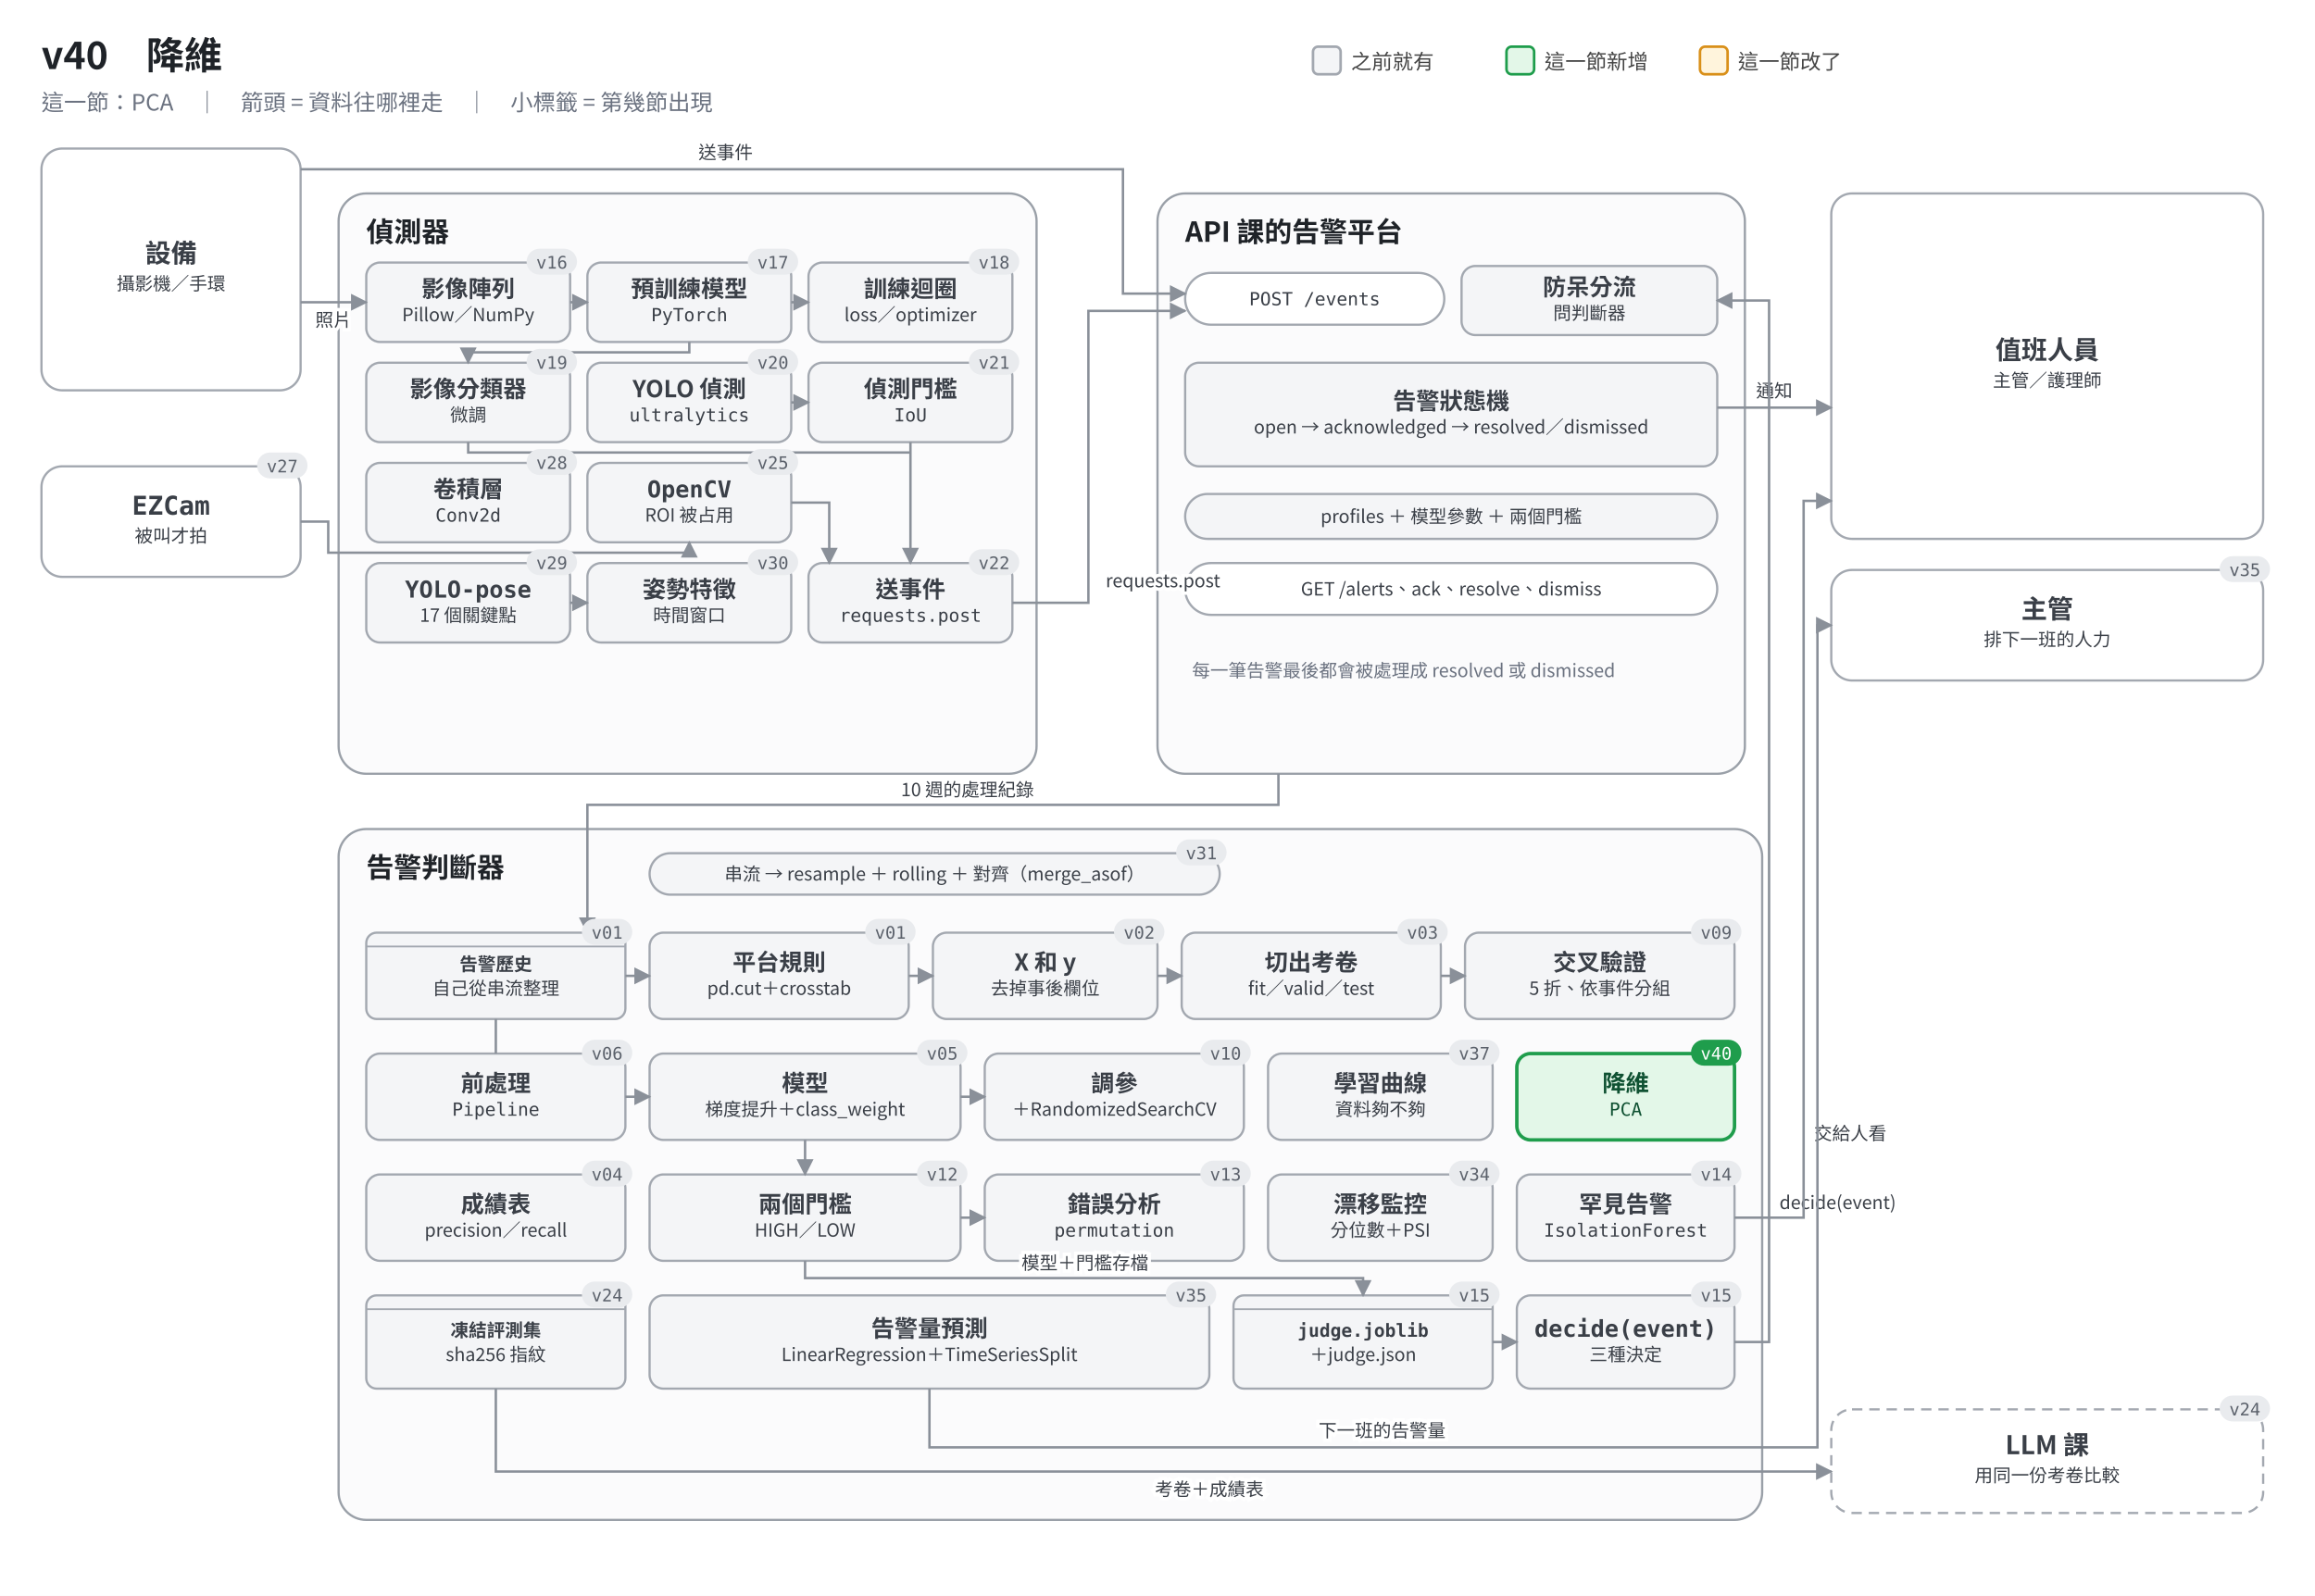
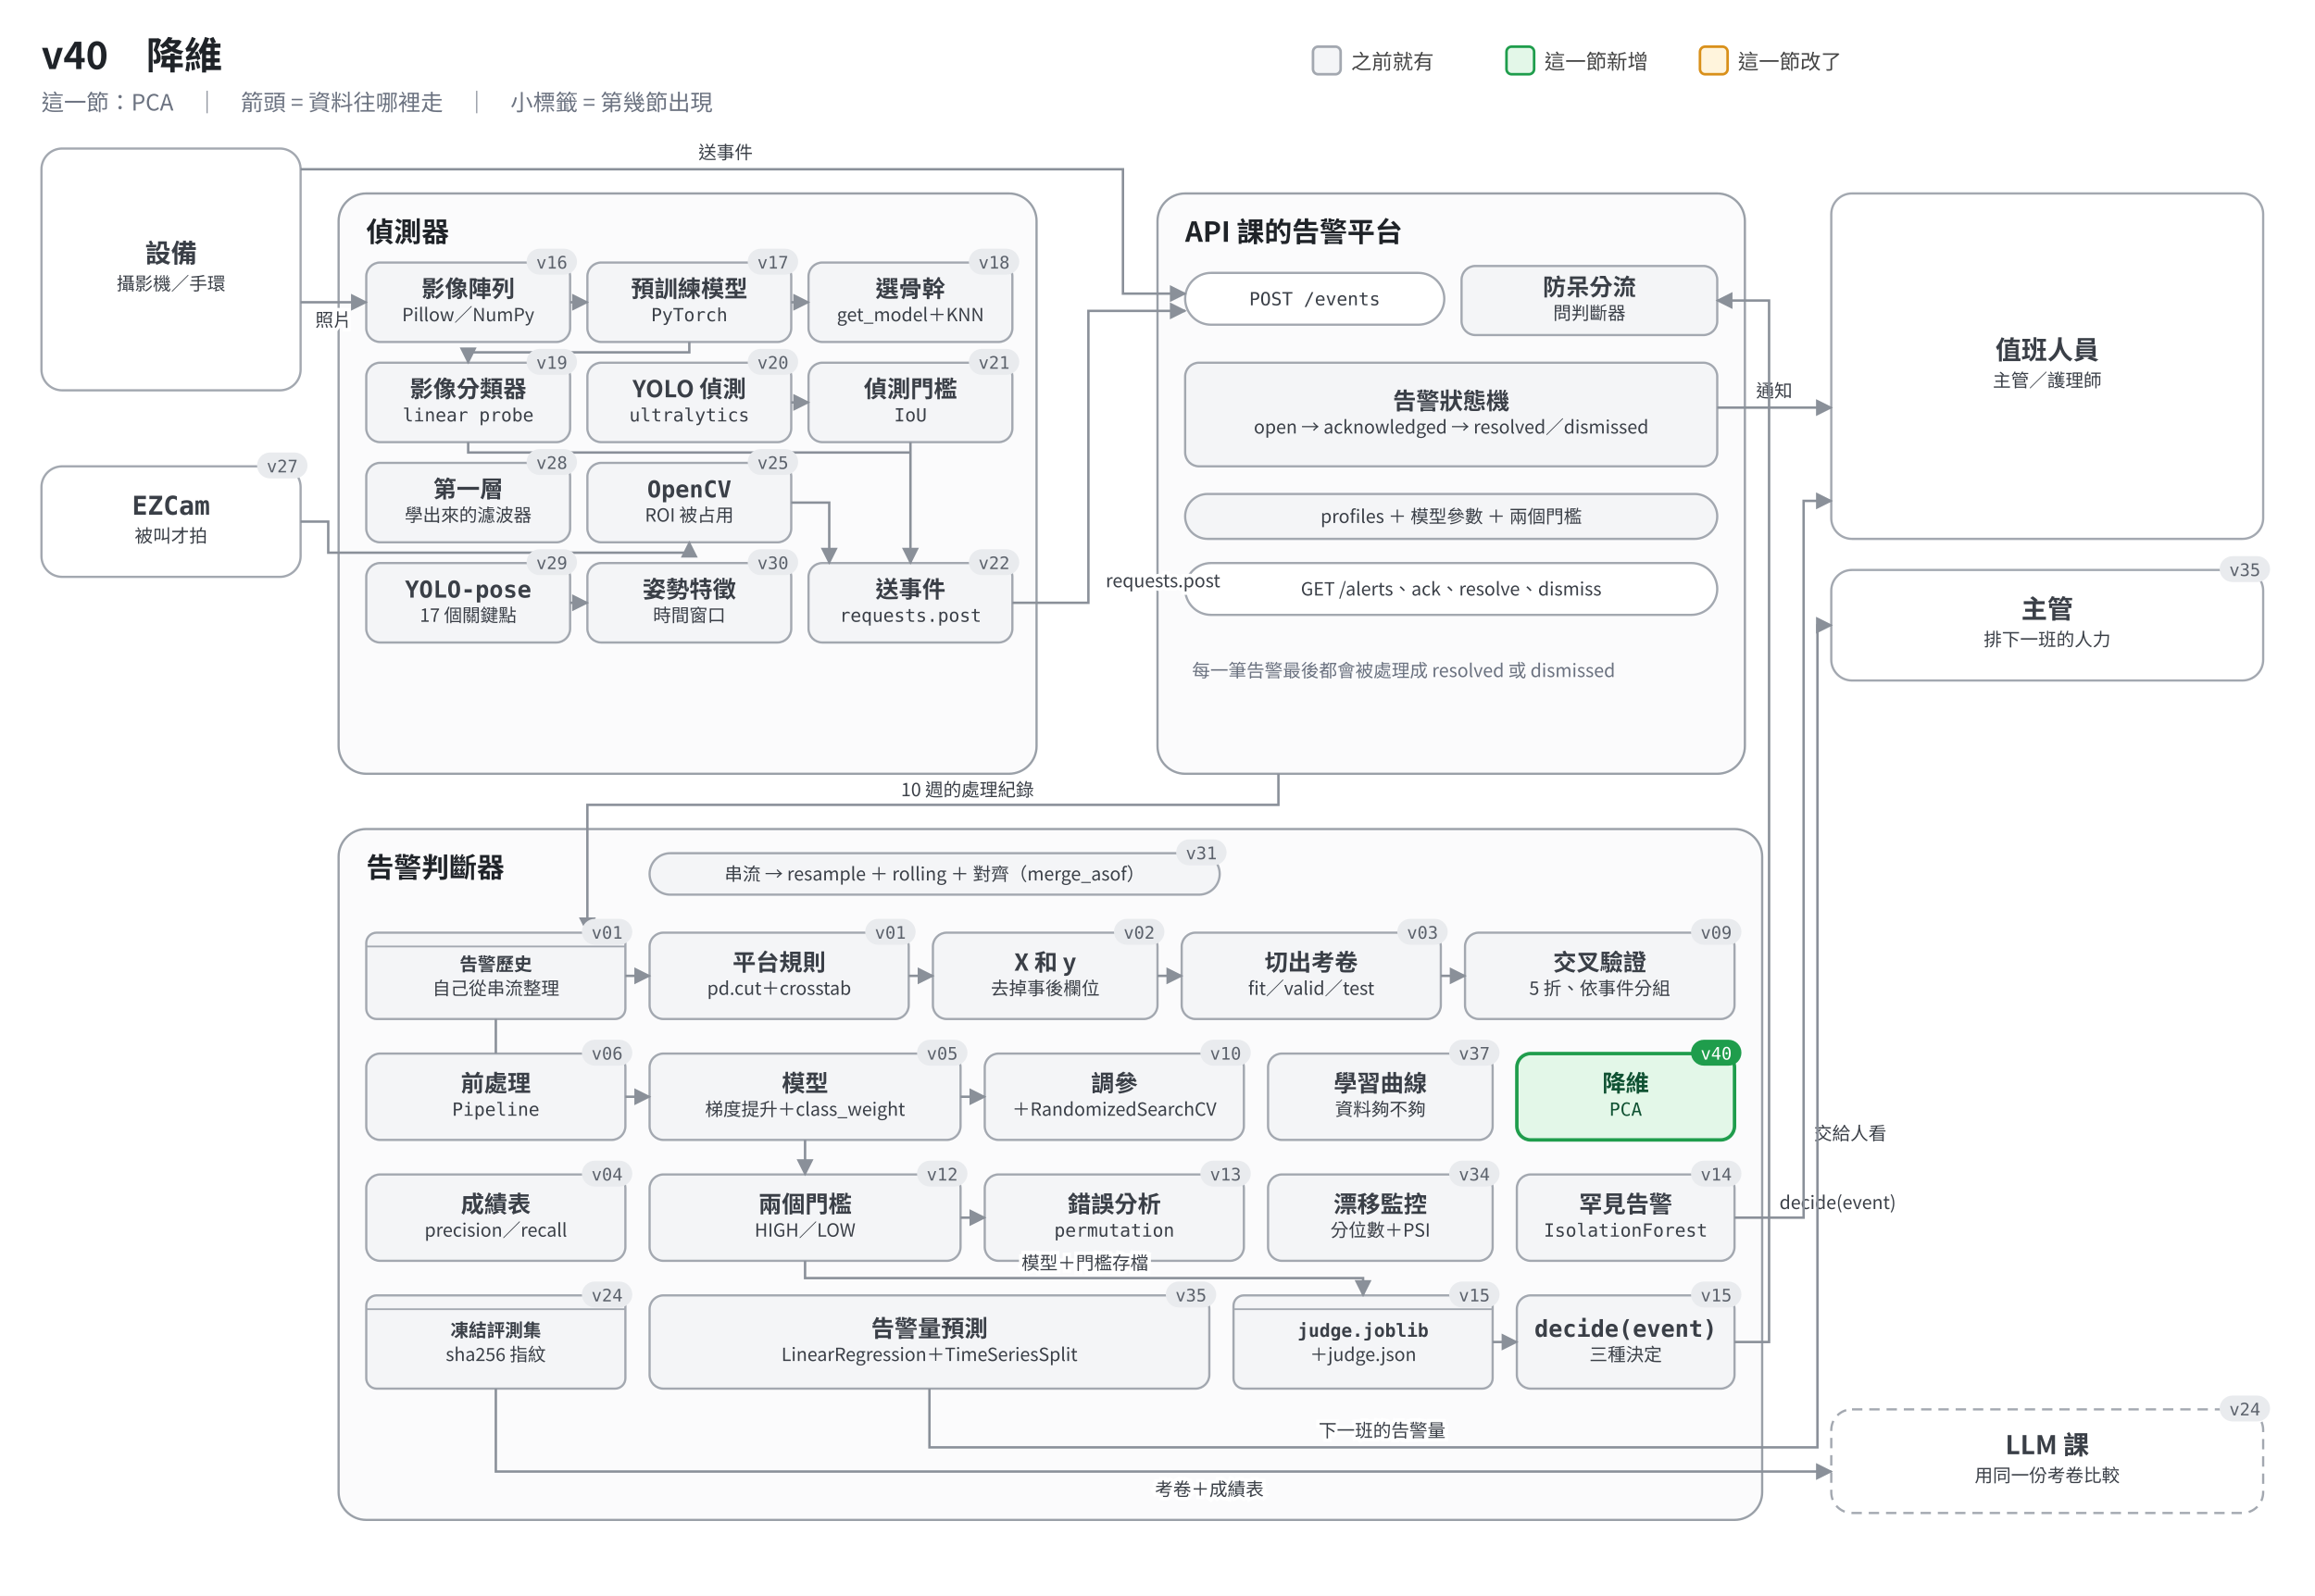
<svg xmlns="http://www.w3.org/2000/svg" viewBox="0 0 1340 924" width="1340" height="924">
  <defs>
    <marker id="arr-old" viewBox="0 0 10 10" refX="9" refY="5" markerWidth="7" markerHeight="7" orient="auto-start-reverse">
      <path d="M0,0 L10,5 L0,10 z" fill="#8a9099" />
    </marker>
    <marker id="arr-new" viewBox="0 0 10 10" refX="9" refY="5" markerWidth="7" markerHeight="7" orient="auto-start-reverse">
      <path d="M0,0 L10,5 L0,10 z" fill="#1f9d4c" />
    </marker>
    <marker id="arr-changed" viewBox="0 0 10 10" refX="9" refY="5" markerWidth="7" markerHeight="7" orient="auto-start-reverse">
      <path d="M0,0 L10,5 L0,10 z" fill="#d9901a" />
    </marker>
    <marker id="arr-error" viewBox="0 0 10 10" refX="9" refY="5" markerWidth="7" markerHeight="7" orient="auto-start-reverse">
      <path d="M0,0 L10,5 L0,10 z" fill="#d33a3a" />
    </marker>
  </defs>
  <rect width="1340" height="924" fill="#ffffff" />
  <text x="24" y="40" font-family="'PingFang TC','Noto Sans TC','Noto Sans CJK TC','Microsoft JhengHei',sans-serif" font-size="22" fill="#1f2328" font-weight="bold" text-anchor="start">v40　降維</text>
  <text x="24" y="64" font-family="'PingFang TC','Noto Sans TC','Noto Sans CJK TC','Microsoft JhengHei',sans-serif" font-size="13" fill="#6b7280" font-weight="normal" text-anchor="start">這一節：PCA　｜　箭頭 = 資料往哪裡走　｜　小標籤 = 第幾節出現</text>
  <rect x="760" y="27" width="16" height="16" rx="3" fill="#f4f5f7" stroke="#a3a8b0" stroke-width="1.5" />
  <text x="782" y="40" font-family="'PingFang TC','Noto Sans TC','Noto Sans CJK TC','Microsoft JhengHei',sans-serif" font-size="12" fill="#444" font-weight="normal" text-anchor="start">之前就有</text>
  <rect x="872" y="27" width="16" height="16" rx="3" fill="#e3f7e8" stroke="#1f9d4c" stroke-width="1.5" />
  <text x="894" y="40" font-family="'PingFang TC','Noto Sans TC','Noto Sans CJK TC','Microsoft JhengHei',sans-serif" font-size="12" fill="#444" font-weight="normal" text-anchor="start">這一節新增</text>
  <rect x="984" y="27" width="16" height="16" rx="3" fill="#fff4dc" stroke="#d9901a" stroke-width="1.5" />
  <text x="1006" y="40" font-family="'PingFang TC','Noto Sans TC','Noto Sans CJK TC','Microsoft JhengHei',sans-serif" font-size="12" fill="#444" font-weight="normal" text-anchor="start">這一節改了</text>
  <rect x="670" y="112" width="340" height="336" rx="16" fill="#fbfbfc" stroke="#9aa0a8" stroke-width="1.3" />
  <text x="686" y="140" font-family="'PingFang TC','Noto Sans TC','Noto Sans CJK TC','Microsoft JhengHei',sans-serif" font-size="16" fill="#1f2328" font-weight="bold" text-anchor="start">API 課的告警平台</text>
  <rect x="196" y="112" width="404" height="336" rx="16" fill="#fbfbfc" stroke="#9aa0a8" stroke-width="1.3" />
  <text x="212" y="140" font-family="'PingFang TC','Noto Sans TC','Noto Sans CJK TC','Microsoft JhengHei',sans-serif" font-size="16" fill="#1f2328" font-weight="bold" text-anchor="start">偵測器</text>
  <rect x="196" y="480" width="824" height="400" rx="16" fill="#fbfbfc" stroke="#9aa0a8" stroke-width="1.3" />
  <text x="212" y="508" font-family="'PingFang TC','Noto Sans TC','Noto Sans CJK TC','Microsoft JhengHei',sans-serif" font-size="16" fill="#1f2328" font-weight="bold" text-anchor="start">告警判斷器</text>
  <rect x="24" y="86" width="150" height="140" rx="12" fill="#ffffff" stroke="#a3a8b0" stroke-width="1.3" />
  <text x="99" y="152" font-family="'PingFang TC','Noto Sans TC','Noto Sans CJK TC','Microsoft JhengHei',sans-serif" font-size="15" fill="#3a3f47" font-weight="bold" text-anchor="middle">設備</text>
  <text x="99" y="168" font-family="'PingFang TC','Noto Sans TC','Noto Sans CJK TC','Microsoft JhengHei',sans-serif" font-size="10.5" fill="#3a3f47" font-weight="normal" text-anchor="middle">攝影機／手環</text>
  <rect x="24" y="270" width="150" height="64" rx="12" fill="#ffffff" stroke="#a3a8b0" stroke-width="1.3" />
  <text x="99" y="298" font-family="'SF Mono',Menlo,Consolas,'DejaVu Sans Mono',monospace" font-size="15" fill="#3a3f47" font-weight="bold" text-anchor="middle">EZCam</text>
  <text x="99" y="314" font-family="'PingFang TC','Noto Sans TC','Noto Sans CJK TC','Microsoft JhengHei',sans-serif" font-size="10.5" fill="#3a3f47" font-weight="normal" text-anchor="middle">被叫才拍</text>
  <rect x="212" y="152" width="118" height="46" rx="8" fill="#f4f5f7" stroke="#a3a8b0" stroke-width="1.3" />
  <text x="271" y="172" font-family="'PingFang TC','Noto Sans TC','Noto Sans CJK TC','Microsoft JhengHei',sans-serif" font-size="13.5" fill="#3a3f47" font-weight="bold" text-anchor="middle">影像陣列</text>
  <text x="271" y="186" font-family="'PingFang TC','Noto Sans TC','Noto Sans CJK TC','Microsoft JhengHei',sans-serif" font-size="10.5" fill="#3a3f47" font-weight="normal" text-anchor="middle">Pillow／NumPy</text>
  <rect x="340" y="152" width="118" height="46" rx="8" fill="#f4f5f7" stroke="#a3a8b0" stroke-width="1.3" />
  <text x="399" y="172" font-family="'PingFang TC','Noto Sans TC','Noto Sans CJK TC','Microsoft JhengHei',sans-serif" font-size="13.5" fill="#3a3f47" font-weight="bold" text-anchor="middle">預訓練模型</text>
  <text x="399" y="186" font-family="'SF Mono',Menlo,Consolas,'DejaVu Sans Mono',monospace" font-size="10.5" fill="#3a3f47" font-weight="normal" text-anchor="middle">PyTorch</text>
  <rect x="468" y="152" width="118" height="46" rx="8" fill="#f4f5f7" stroke="#a3a8b0" stroke-width="1.3" />
-   <text x="527" y="172" font-family="'PingFang TC','Noto Sans TC','Noto Sans CJK TC','Microsoft JhengHei',sans-serif" font-size="13.5" fill="#3a3f47" font-weight="bold" text-anchor="middle">訓練迴圈</text>
-   <text x="527" y="186" font-family="'PingFang TC','Noto Sans TC','Noto Sans CJK TC','Microsoft JhengHei',sans-serif" font-size="10.5" fill="#3a3f47" font-weight="normal" text-anchor="middle">loss／optimizer</text>
+   <text x="527" y="172" font-family="'PingFang TC','Noto Sans TC','Noto Sans CJK TC','Microsoft JhengHei',sans-serif" font-size="13.5" fill="#3a3f47" font-weight="bold" text-anchor="middle">選骨幹</text>
+   <text x="527" y="186" font-family="'PingFang TC','Noto Sans TC','Noto Sans CJK TC','Microsoft JhengHei',sans-serif" font-size="10.5" fill="#3a3f47" font-weight="normal" text-anchor="middle">get_model＋KNN</text>
  <rect x="212" y="210" width="118" height="46" rx="8" fill="#f4f5f7" stroke="#a3a8b0" stroke-width="1.3" />
  <text x="271" y="230" font-family="'PingFang TC','Noto Sans TC','Noto Sans CJK TC','Microsoft JhengHei',sans-serif" font-size="13.5" fill="#3a3f47" font-weight="bold" text-anchor="middle">影像分類器</text>
-   <text x="271" y="244" font-family="'PingFang TC','Noto Sans TC','Noto Sans CJK TC','Microsoft JhengHei',sans-serif" font-size="10.5" fill="#3a3f47" font-weight="normal" text-anchor="middle">微調</text>
+   <text x="271" y="244" font-family="'SF Mono',Menlo,Consolas,'DejaVu Sans Mono',monospace" font-size="10.5" fill="#3a3f47" font-weight="normal" text-anchor="middle">linear probe</text>
  <rect x="340" y="210" width="118" height="46" rx="8" fill="#f4f5f7" stroke="#a3a8b0" stroke-width="1.3" />
  <text x="399" y="230" font-family="'PingFang TC','Noto Sans TC','Noto Sans CJK TC','Microsoft JhengHei',sans-serif" font-size="13.5" fill="#3a3f47" font-weight="bold" text-anchor="middle">YOLO 偵測</text>
  <text x="399" y="244" font-family="'SF Mono',Menlo,Consolas,'DejaVu Sans Mono',monospace" font-size="10.5" fill="#3a3f47" font-weight="normal" text-anchor="middle">ultralytics</text>
  <rect x="468" y="210" width="118" height="46" rx="8" fill="#f4f5f7" stroke="#a3a8b0" stroke-width="1.3" />
  <text x="527" y="230" font-family="'PingFang TC','Noto Sans TC','Noto Sans CJK TC','Microsoft JhengHei',sans-serif" font-size="13.5" fill="#3a3f47" font-weight="bold" text-anchor="middle">偵測門檻</text>
  <text x="527" y="244" font-family="'SF Mono',Menlo,Consolas,'DejaVu Sans Mono',monospace" font-size="10.5" fill="#3a3f47" font-weight="normal" text-anchor="middle">IoU</text>
  <rect x="212" y="268" width="118" height="46" rx="8" fill="#f4f5f7" stroke="#a3a8b0" stroke-width="1.3" />
-   <text x="271" y="288" font-family="'PingFang TC','Noto Sans TC','Noto Sans CJK TC','Microsoft JhengHei',sans-serif" font-size="13.5" fill="#3a3f47" font-weight="bold" text-anchor="middle">卷積層</text>
-   <text x="271" y="302" font-family="'SF Mono',Menlo,Consolas,'DejaVu Sans Mono',monospace" font-size="10.5" fill="#3a3f47" font-weight="normal" text-anchor="middle">Conv2d</text>
+   <text x="271" y="288" font-family="'PingFang TC','Noto Sans TC','Noto Sans CJK TC','Microsoft JhengHei',sans-serif" font-size="13.5" fill="#3a3f47" font-weight="bold" text-anchor="middle">第一層</text>
+   <text x="271" y="302" font-family="'PingFang TC','Noto Sans TC','Noto Sans CJK TC','Microsoft JhengHei',sans-serif" font-size="10.5" fill="#3a3f47" font-weight="normal" text-anchor="middle">學出來的濾波器</text>
  <rect x="340" y="268" width="118" height="46" rx="8" fill="#f4f5f7" stroke="#a3a8b0" stroke-width="1.3" />
  <text x="399" y="288" font-family="'SF Mono',Menlo,Consolas,'DejaVu Sans Mono',monospace" font-size="13.5" fill="#3a3f47" font-weight="bold" text-anchor="middle">OpenCV</text>
  <text x="399" y="302" font-family="'PingFang TC','Noto Sans TC','Noto Sans CJK TC','Microsoft JhengHei',sans-serif" font-size="10.5" fill="#3a3f47" font-weight="normal" text-anchor="middle">ROI 被占用</text>
  <rect x="212" y="326" width="118" height="46" rx="8" fill="#f4f5f7" stroke="#a3a8b0" stroke-width="1.3" />
  <text x="271" y="346" font-family="'SF Mono',Menlo,Consolas,'DejaVu Sans Mono',monospace" font-size="13.5" fill="#3a3f47" font-weight="bold" text-anchor="middle">YOLO-pose</text>
  <text x="271" y="360" font-family="'PingFang TC','Noto Sans TC','Noto Sans CJK TC','Microsoft JhengHei',sans-serif" font-size="10.5" fill="#3a3f47" font-weight="normal" text-anchor="middle">17 個關鍵點</text>
  <rect x="340" y="326" width="118" height="46" rx="8" fill="#f4f5f7" stroke="#a3a8b0" stroke-width="1.3" />
  <text x="399" y="346" font-family="'PingFang TC','Noto Sans TC','Noto Sans CJK TC','Microsoft JhengHei',sans-serif" font-size="13.5" fill="#3a3f47" font-weight="bold" text-anchor="middle">姿勢特徵</text>
  <text x="399" y="360" font-family="'PingFang TC','Noto Sans TC','Noto Sans CJK TC','Microsoft JhengHei',sans-serif" font-size="10.5" fill="#3a3f47" font-weight="normal" text-anchor="middle">時間窗口</text>
  <rect x="468" y="326" width="118" height="46" rx="8" fill="#f4f5f7" stroke="#a3a8b0" stroke-width="1.3" />
  <text x="527" y="346" font-family="'PingFang TC','Noto Sans TC','Noto Sans CJK TC','Microsoft JhengHei',sans-serif" font-size="13.5" fill="#3a3f47" font-weight="bold" text-anchor="middle">送事件</text>
  <text x="527" y="360" font-family="'SF Mono',Menlo,Consolas,'DejaVu Sans Mono',monospace" font-size="10.5" fill="#3a3f47" font-weight="normal" text-anchor="middle">requests.post</text>
  <rect x="686" y="158" width="150" height="30" rx="15" fill="#ffffff" stroke="#a3a8b0" stroke-width="1.3" />
  <text x="761" y="176.78" font-family="'SF Mono',Menlo,Consolas,'DejaVu Sans Mono',monospace" font-size="10.5" fill="#3a3f47" font-weight="normal" text-anchor="middle">POST /events</text>
  <rect x="846" y="154" width="148" height="40" rx="8" fill="#f4f5f7" stroke="#a3a8b0" stroke-width="1.3" />
  <text x="920" y="171" font-family="'PingFang TC','Noto Sans TC','Noto Sans CJK TC','Microsoft JhengHei',sans-serif" font-size="13.5" fill="#3a3f47" font-weight="bold" text-anchor="middle">防呆分流</text>
  <text x="920" y="185" font-family="'PingFang TC','Noto Sans TC','Noto Sans CJK TC','Microsoft JhengHei',sans-serif" font-size="10.5" fill="#3a3f47" font-weight="normal" text-anchor="middle">問判斷器</text>
  <rect x="686" y="210" width="308" height="60" rx="8" fill="#f4f5f7" stroke="#a3a8b0" stroke-width="1.3" />
  <text x="840" y="237" font-family="'PingFang TC','Noto Sans TC','Noto Sans CJK TC','Microsoft JhengHei',sans-serif" font-size="13.5" fill="#3a3f47" font-weight="bold" text-anchor="middle">告警狀態機</text>
  <text x="840" y="251" font-family="'PingFang TC','Noto Sans TC','Noto Sans CJK TC','Microsoft JhengHei',sans-serif" font-size="10.5" fill="#3a3f47" font-weight="normal" text-anchor="middle">open → acknowledged → resolved／dismissed</text>
  <rect x="686" y="286" width="308" height="26" rx="13" fill="#f4f5f7" stroke="#a3a8b0" stroke-width="1.3" />
  <text x="840" y="302.78" font-family="'PingFang TC','Noto Sans TC','Noto Sans CJK TC','Microsoft JhengHei',sans-serif" font-size="10.5" fill="#3a3f47" font-weight="normal" text-anchor="middle">profiles ＋ 模型參數 ＋ 兩個門檻</text>
  <rect x="686" y="326" width="308" height="30" rx="15" fill="#ffffff" stroke="#a3a8b0" stroke-width="1.3" />
  <text x="840" y="344.78" font-family="'PingFang TC','Noto Sans TC','Noto Sans CJK TC','Microsoft JhengHei',sans-serif" font-size="10.5" fill="#3a3f47" font-weight="normal" text-anchor="middle">GET /alerts、ack、resolve、dismiss</text>
  <text x="690" y="392" font-family="'PingFang TC','Noto Sans TC','Noto Sans CJK TC','Microsoft JhengHei',sans-serif" font-size="10.5" fill="#6b7280" font-weight="normal" text-anchor="start">每一筆告警最後都會被處理成 resolved 或 dismissed</text>
  <rect x="1060" y="112" width="250" height="200" rx="12" fill="#ffffff" stroke="#a3a8b0" stroke-width="1.3" />
  <text x="1185" y="208" font-family="'PingFang TC','Noto Sans TC','Noto Sans CJK TC','Microsoft JhengHei',sans-serif" font-size="15" fill="#3a3f47" font-weight="bold" text-anchor="middle">值班人員</text>
  <text x="1185" y="224" font-family="'PingFang TC','Noto Sans TC','Noto Sans CJK TC','Microsoft JhengHei',sans-serif" font-size="10.5" fill="#3a3f47" font-weight="normal" text-anchor="middle">主管／護理師</text>
  <rect x="1060" y="330" width="250" height="64" rx="12" fill="#ffffff" stroke="#a3a8b0" stroke-width="1.3" />
  <text x="1185" y="358" font-family="'PingFang TC','Noto Sans TC','Noto Sans CJK TC','Microsoft JhengHei',sans-serif" font-size="15" fill="#3a3f47" font-weight="bold" text-anchor="middle">主管</text>
  <text x="1185" y="374" font-family="'PingFang TC','Noto Sans TC','Noto Sans CJK TC','Microsoft JhengHei',sans-serif" font-size="10.5" fill="#3a3f47" font-weight="normal" text-anchor="middle">排下一班的人力</text>
  <rect x="1060" y="816" width="250" height="60" rx="12" fill="#ffffff" stroke="#a3a8b0" stroke-width="1.3" stroke-dasharray="6 4" />
  <text x="1185" y="842" font-family="'PingFang TC','Noto Sans TC','Noto Sans CJK TC','Microsoft JhengHei',sans-serif" font-size="15" fill="#3a3f47" font-weight="bold" text-anchor="middle">LLM 課</text>
  <text x="1185" y="858" font-family="'PingFang TC','Noto Sans TC','Noto Sans CJK TC','Microsoft JhengHei',sans-serif" font-size="10.5" fill="#3a3f47" font-weight="normal" text-anchor="middle">用同一份考卷比較</text>
  <rect x="376" y="494" width="330" height="24" rx="12" fill="#f4f5f7" stroke="#a3a8b0" stroke-width="1.3" />
  <text x="541" y="509.78" font-family="'PingFang TC','Noto Sans TC','Noto Sans CJK TC','Microsoft JhengHei',sans-serif" font-size="10.5" fill="#3a3f47" font-weight="normal" text-anchor="middle">串流 → resample ＋ rolling ＋ 對齊（merge_asof）</text>
  <rect x="212" y="540" width="150" height="50" rx="6" fill="#f4f5f7" stroke="#a3a8b0" stroke-width="1.3" />
  <path d="M212,548 h150" stroke="#a3a8b0" stroke-width="1" />
  <text x="287" y="562" font-family="'PingFang TC','Noto Sans TC','Noto Sans CJK TC','Microsoft JhengHei',sans-serif" font-size="10.5" fill="#3a3f47" font-weight="bold" text-anchor="middle">告警歷史</text>
  <text x="287" y="576" font-family="'PingFang TC','Noto Sans TC','Noto Sans CJK TC','Microsoft JhengHei',sans-serif" font-size="10.5" fill="#3a3f47" font-weight="normal" text-anchor="middle">自己從串流整理</text>
  <rect x="376" y="540" width="150" height="50" rx="8" fill="#f4f5f7" stroke="#a3a8b0" stroke-width="1.3" />
  <text x="451" y="562" font-family="'PingFang TC','Noto Sans TC','Noto Sans CJK TC','Microsoft JhengHei',sans-serif" font-size="13.5" fill="#3a3f47" font-weight="bold" text-anchor="middle">平台規則</text>
  <text x="451" y="576" font-family="'PingFang TC','Noto Sans TC','Noto Sans CJK TC','Microsoft JhengHei',sans-serif" font-size="10.5" fill="#3a3f47" font-weight="normal" text-anchor="middle">pd.cut＋crosstab</text>
  <rect x="540" y="540" width="130" height="50" rx="8" fill="#f4f5f7" stroke="#a3a8b0" stroke-width="1.3" />
  <text x="605" y="562" font-family="'PingFang TC','Noto Sans TC','Noto Sans CJK TC','Microsoft JhengHei',sans-serif" font-size="13.5" fill="#3a3f47" font-weight="bold" text-anchor="middle">X 和 y</text>
  <text x="605" y="576" font-family="'PingFang TC','Noto Sans TC','Noto Sans CJK TC','Microsoft JhengHei',sans-serif" font-size="10.5" fill="#3a3f47" font-weight="normal" text-anchor="middle">去掉事後欄位</text>
  <rect x="684" y="540" width="150" height="50" rx="8" fill="#f4f5f7" stroke="#a3a8b0" stroke-width="1.3" />
  <text x="759" y="562" font-family="'PingFang TC','Noto Sans TC','Noto Sans CJK TC','Microsoft JhengHei',sans-serif" font-size="13.5" fill="#3a3f47" font-weight="bold" text-anchor="middle">切出考卷</text>
  <text x="759" y="576" font-family="'PingFang TC','Noto Sans TC','Noto Sans CJK TC','Microsoft JhengHei',sans-serif" font-size="10.5" fill="#3a3f47" font-weight="normal" text-anchor="middle">fit／valid／test</text>
  <rect x="848" y="540" width="156" height="50" rx="8" fill="#f4f5f7" stroke="#a3a8b0" stroke-width="1.3" />
  <text x="926" y="562" font-family="'PingFang TC','Noto Sans TC','Noto Sans CJK TC','Microsoft JhengHei',sans-serif" font-size="13.5" fill="#3a3f47" font-weight="bold" text-anchor="middle">交叉驗證</text>
  <text x="926" y="576" font-family="'PingFang TC','Noto Sans TC','Noto Sans CJK TC','Microsoft JhengHei',sans-serif" font-size="10.5" fill="#3a3f47" font-weight="normal" text-anchor="middle">5 折、依事件分組</text>
  <rect x="212" y="610" width="150" height="50" rx="8" fill="#f4f5f7" stroke="#a3a8b0" stroke-width="1.3" />
  <text x="287" y="632" font-family="'PingFang TC','Noto Sans TC','Noto Sans CJK TC','Microsoft JhengHei',sans-serif" font-size="13.5" fill="#3a3f47" font-weight="bold" text-anchor="middle">前處理</text>
  <text x="287" y="646" font-family="'SF Mono',Menlo,Consolas,'DejaVu Sans Mono',monospace" font-size="10.5" fill="#3a3f47" font-weight="normal" text-anchor="middle">Pipeline</text>
  <rect x="376" y="610" width="180" height="50" rx="8" fill="#f4f5f7" stroke="#a3a8b0" stroke-width="1.3" />
  <text x="466" y="632" font-family="'PingFang TC','Noto Sans TC','Noto Sans CJK TC','Microsoft JhengHei',sans-serif" font-size="13.5" fill="#3a3f47" font-weight="bold" text-anchor="middle">模型</text>
  <text x="466" y="646" font-family="'PingFang TC','Noto Sans TC','Noto Sans CJK TC','Microsoft JhengHei',sans-serif" font-size="10.5" fill="#3a3f47" font-weight="normal" text-anchor="middle">梯度提升＋class_weight</text>
  <rect x="570" y="610" width="150" height="50" rx="8" fill="#f4f5f7" stroke="#a3a8b0" stroke-width="1.3" />
  <text x="645" y="632" font-family="'PingFang TC','Noto Sans TC','Noto Sans CJK TC','Microsoft JhengHei',sans-serif" font-size="13.5" fill="#3a3f47" font-weight="bold" text-anchor="middle">調參</text>
  <text x="645" y="646" font-family="'PingFang TC','Noto Sans TC','Noto Sans CJK TC','Microsoft JhengHei',sans-serif" font-size="10.5" fill="#3a3f47" font-weight="normal" text-anchor="middle">＋RandomizedSearchCV</text>
  <rect x="734" y="610" width="130" height="50" rx="8" fill="#f4f5f7" stroke="#a3a8b0" stroke-width="1.3" />
  <text x="799" y="632" font-family="'PingFang TC','Noto Sans TC','Noto Sans CJK TC','Microsoft JhengHei',sans-serif" font-size="13.5" fill="#3a3f47" font-weight="bold" text-anchor="middle">學習曲線</text>
  <text x="799" y="646" font-family="'PingFang TC','Noto Sans TC','Noto Sans CJK TC','Microsoft JhengHei',sans-serif" font-size="10.5" fill="#3a3f47" font-weight="normal" text-anchor="middle">資料夠不夠</text>
  <rect x="878" y="610" width="126" height="50" rx="8" fill="#e3f7e8" stroke="#1f9d4c" stroke-width="2" />
  <text x="941" y="632" font-family="'PingFang TC','Noto Sans TC','Noto Sans CJK TC','Microsoft JhengHei',sans-serif" font-size="13.5" fill="#0f5132" font-weight="bold" text-anchor="middle">降維</text>
  <text x="941" y="646" font-family="'SF Mono',Menlo,Consolas,'DejaVu Sans Mono',monospace" font-size="10.5" fill="#0f5132" font-weight="normal" text-anchor="middle">PCA</text>
  <rect x="212" y="680" width="150" height="50" rx="8" fill="#f4f5f7" stroke="#a3a8b0" stroke-width="1.3" />
  <text x="287" y="702" font-family="'PingFang TC','Noto Sans TC','Noto Sans CJK TC','Microsoft JhengHei',sans-serif" font-size="13.5" fill="#3a3f47" font-weight="bold" text-anchor="middle">成績表</text>
  <text x="287" y="716" font-family="'PingFang TC','Noto Sans TC','Noto Sans CJK TC','Microsoft JhengHei',sans-serif" font-size="10.5" fill="#3a3f47" font-weight="normal" text-anchor="middle">precision／recall</text>
  <rect x="376" y="680" width="180" height="50" rx="8" fill="#f4f5f7" stroke="#a3a8b0" stroke-width="1.3" />
  <text x="466" y="702" font-family="'PingFang TC','Noto Sans TC','Noto Sans CJK TC','Microsoft JhengHei',sans-serif" font-size="13.5" fill="#3a3f47" font-weight="bold" text-anchor="middle">兩個門檻</text>
  <text x="466" y="716" font-family="'PingFang TC','Noto Sans TC','Noto Sans CJK TC','Microsoft JhengHei',sans-serif" font-size="10.5" fill="#3a3f47" font-weight="normal" text-anchor="middle">HIGH／LOW</text>
  <rect x="570" y="680" width="150" height="50" rx="8" fill="#f4f5f7" stroke="#a3a8b0" stroke-width="1.3" />
  <text x="645" y="702" font-family="'PingFang TC','Noto Sans TC','Noto Sans CJK TC','Microsoft JhengHei',sans-serif" font-size="13.5" fill="#3a3f47" font-weight="bold" text-anchor="middle">錯誤分析</text>
  <text x="645" y="716" font-family="'SF Mono',Menlo,Consolas,'DejaVu Sans Mono',monospace" font-size="10.5" fill="#3a3f47" font-weight="normal" text-anchor="middle">permutation</text>
  <rect x="734" y="680" width="130" height="50" rx="8" fill="#f4f5f7" stroke="#a3a8b0" stroke-width="1.3" />
  <text x="799" y="702" font-family="'PingFang TC','Noto Sans TC','Noto Sans CJK TC','Microsoft JhengHei',sans-serif" font-size="13.5" fill="#3a3f47" font-weight="bold" text-anchor="middle">漂移監控</text>
  <text x="799" y="716" font-family="'PingFang TC','Noto Sans TC','Noto Sans CJK TC','Microsoft JhengHei',sans-serif" font-size="10.5" fill="#3a3f47" font-weight="normal" text-anchor="middle">分位數＋PSI</text>
  <rect x="878" y="680" width="126" height="50" rx="8" fill="#f4f5f7" stroke="#a3a8b0" stroke-width="1.3" />
  <text x="941" y="702" font-family="'PingFang TC','Noto Sans TC','Noto Sans CJK TC','Microsoft JhengHei',sans-serif" font-size="13.5" fill="#3a3f47" font-weight="bold" text-anchor="middle">罕見告警</text>
  <text x="941" y="716" font-family="'SF Mono',Menlo,Consolas,'DejaVu Sans Mono',monospace" font-size="10.5" fill="#3a3f47" font-weight="normal" text-anchor="middle">IsolationForest</text>
  <rect x="212" y="750" width="150" height="54" rx="6" fill="#f4f5f7" stroke="#a3a8b0" stroke-width="1.3" />
  <path d="M212,758 h150" stroke="#a3a8b0" stroke-width="1" />
  <text x="287" y="774" font-family="'PingFang TC','Noto Sans TC','Noto Sans CJK TC','Microsoft JhengHei',sans-serif" font-size="10.5" fill="#3a3f47" font-weight="bold" text-anchor="middle">凍結評測集</text>
  <text x="287" y="788" font-family="'PingFang TC','Noto Sans TC','Noto Sans CJK TC','Microsoft JhengHei',sans-serif" font-size="10.5" fill="#3a3f47" font-weight="normal" text-anchor="middle">sha256 指紋</text>
  <rect x="376" y="750" width="324" height="54" rx="8" fill="#f4f5f7" stroke="#a3a8b0" stroke-width="1.3" />
  <text x="538" y="774" font-family="'PingFang TC','Noto Sans TC','Noto Sans CJK TC','Microsoft JhengHei',sans-serif" font-size="13.5" fill="#3a3f47" font-weight="bold" text-anchor="middle">告警量預測</text>
  <text x="538" y="788" font-family="'PingFang TC','Noto Sans TC','Noto Sans CJK TC','Microsoft JhengHei',sans-serif" font-size="10.5" fill="#3a3f47" font-weight="normal" text-anchor="middle">LinearRegression＋TimeSeriesSplit</text>
  <rect x="714" y="750" width="150" height="54" rx="6" fill="#f4f5f7" stroke="#a3a8b0" stroke-width="1.3" />
  <path d="M714,758 h150" stroke="#a3a8b0" stroke-width="1" />
  <text x="789" y="774" font-family="'SF Mono',Menlo,Consolas,'DejaVu Sans Mono',monospace" font-size="10.5" fill="#3a3f47" font-weight="bold" text-anchor="middle">judge.joblib</text>
  <text x="789" y="788" font-family="'PingFang TC','Noto Sans TC','Noto Sans CJK TC','Microsoft JhengHei',sans-serif" font-size="10.5" fill="#3a3f47" font-weight="normal" text-anchor="middle">＋judge.json</text>
  <rect x="878" y="750" width="126" height="54" rx="8" fill="#f4f5f7" stroke="#a3a8b0" stroke-width="1.3" />
  <text x="941" y="774" font-family="'SF Mono',Menlo,Consolas,'DejaVu Sans Mono',monospace" font-size="13.5" fill="#3a3f47" font-weight="bold" text-anchor="middle">decide(event)</text>
  <text x="941" y="788" font-family="'PingFang TC','Noto Sans TC','Noto Sans CJK TC','Microsoft JhengHei',sans-serif" font-size="10.5" fill="#3a3f47" font-weight="normal" text-anchor="middle">三種決定</text>
  <polyline points="174,98 650,98 650,170 686,170" fill="none" stroke="#8a9099" stroke-width="1.4" marker-end="url(#arr-old)" />
  <text x="420" y="92" font-family="'PingFang TC','Noto Sans TC','Noto Sans CJK TC','Microsoft JhengHei',sans-serif" font-size="10.5" fill="#3a3f47" text-anchor="middle" stroke="#fff" stroke-width="4" paint-order="stroke">送事件</text>
  <polyline points="174,175 212,175" fill="none" stroke="#8a9099" stroke-width="1.4" marker-end="url(#arr-old)" />
  <text x="193" y="189" font-family="'PingFang TC','Noto Sans TC','Noto Sans CJK TC','Microsoft JhengHei',sans-serif" font-size="10.5" fill="#3a3f47" text-anchor="middle" stroke="#fff" stroke-width="4" paint-order="stroke">照片</text>
  <polyline points="174,302 190,302 190,320 399,320 399,314" fill="none" stroke="#8a9099" stroke-width="1.4" marker-end="url(#arr-old)" />
  <polyline points="330,175 340,175" fill="none" stroke="#8a9099" stroke-width="1.4" marker-end="url(#arr-old)" />
  <polyline points="458,175 468,175" fill="none" stroke="#8a9099" stroke-width="1.4" marker-end="url(#arr-old)" />
  <polyline points="399,198 399,204 271,204 271,210" fill="none" stroke="#8a9099" stroke-width="1.4" marker-end="url(#arr-old)" />
  <polyline points="458,233 468,233" fill="none" stroke="#8a9099" stroke-width="1.4" marker-end="url(#arr-old)" />
  <polyline points="330,349 340,349" fill="none" stroke="#8a9099" stroke-width="1.4" marker-end="url(#arr-old)" />
  <polyline points="271,256 271,262 527,262" fill="none" stroke="#8a9099" stroke-width="1.4" />
  <polyline points="527,256 527,326" fill="none" stroke="#8a9099" stroke-width="1.4" marker-end="url(#arr-old)" />
  <polyline points="458,291 480,291 480,326" fill="none" stroke="#8a9099" stroke-width="1.4" marker-end="url(#arr-old)" />
  <polyline points="586,349 630,349 630,180 686,180" fill="none" stroke="#8a9099" stroke-width="1.4" marker-end="url(#arr-old)" />
  <text x="640" y="340" font-family="'PingFang TC','Noto Sans TC','Noto Sans CJK TC','Microsoft JhengHei',sans-serif" font-size="10.5" fill="#3a3f47" text-anchor="start" stroke="#fff" stroke-width="4" paint-order="stroke">requests.post</text>
  <polyline points="994,236 1060,236" fill="none" stroke="#8a9099" stroke-width="1.4" marker-end="url(#arr-old)" />
  <text x="1027" y="230" font-family="'PingFang TC','Noto Sans TC','Noto Sans CJK TC','Microsoft JhengHei',sans-serif" font-size="10.5" fill="#3a3f47" text-anchor="middle" stroke="#fff" stroke-width="4" paint-order="stroke">通知</text>
  <polyline points="740,448 740,466 340,466 340,540" fill="none" stroke="#8a9099" stroke-width="1.4" marker-end="url(#arr-old)" />
  <text x="560" y="461" font-family="'PingFang TC','Noto Sans TC','Noto Sans CJK TC','Microsoft JhengHei',sans-serif" font-size="10.5" fill="#3a3f47" text-anchor="middle" stroke="#fff" stroke-width="4" paint-order="stroke">10 週的處理紀錄</text>
  <polyline points="362,565 376,565" fill="none" stroke="#8a9099" stroke-width="1.4" marker-end="url(#arr-old)" />
  <polyline points="526,565 540,565" fill="none" stroke="#8a9099" stroke-width="1.4" marker-end="url(#arr-old)" />
  <polyline points="670,565 684,565" fill="none" stroke="#8a9099" stroke-width="1.4" marker-end="url(#arr-old)" />
  <polyline points="834,565 848,565" fill="none" stroke="#8a9099" stroke-width="1.4" marker-end="url(#arr-old)" />
  <polyline points="362,635 376,635" fill="none" stroke="#8a9099" stroke-width="1.4" marker-end="url(#arr-old)" />
  <polyline points="556,635 570,635" fill="none" stroke="#8a9099" stroke-width="1.4" marker-end="url(#arr-old)" />
  <polyline points="287,610 287,590" fill="none" stroke="#8a9099" stroke-width="1.4" />
  <polyline points="466,660 466,680" fill="none" stroke="#8a9099" stroke-width="1.4" marker-end="url(#arr-old)" />
  <polyline points="556,705 570,705" fill="none" stroke="#8a9099" stroke-width="1.4" marker-end="url(#arr-old)" />
  <polyline points="466,730 466,740 789,740 789,750" fill="none" stroke="#8a9099" stroke-width="1.4" marker-end="url(#arr-old)" />
  <text x="628" y="735" font-family="'PingFang TC','Noto Sans TC','Noto Sans CJK TC','Microsoft JhengHei',sans-serif" font-size="10.5" fill="#3a3f47" text-anchor="middle" stroke="#fff" stroke-width="4" paint-order="stroke">模型＋門檻存檔</text>
  <polyline points="864,777 878,777" fill="none" stroke="#8a9099" stroke-width="1.4" marker-end="url(#arr-old)" />
  <polyline points="1004,777 1024,777 1024,174 994,174" fill="none" stroke="#8a9099" stroke-width="1.4" marker-end="url(#arr-old)" />
  <text x="1030" y="700" font-family="'PingFang TC','Noto Sans TC','Noto Sans CJK TC','Microsoft JhengHei',sans-serif" font-size="10.5" fill="#3a3f47" text-anchor="start" stroke="#fff" stroke-width="4" paint-order="stroke">decide(event)</text>
  <polyline points="1004,705 1044,705 1044,290 1060,290" fill="none" stroke="#8a9099" stroke-width="1.4" marker-end="url(#arr-old)" />
  <text x="1050" y="660" font-family="'PingFang TC','Noto Sans TC','Noto Sans CJK TC','Microsoft JhengHei',sans-serif" font-size="10.5" fill="#3a3f47" text-anchor="start" stroke="#fff" stroke-width="4" paint-order="stroke">交給人看</text>
  <polyline points="538,804 538,838 1052,838 1052,362 1060,362" fill="none" stroke="#8a9099" stroke-width="1.4" marker-end="url(#arr-old)" />
  <text x="800" y="832" font-family="'PingFang TC','Noto Sans TC','Noto Sans CJK TC','Microsoft JhengHei',sans-serif" font-size="10.5" fill="#3a3f47" text-anchor="middle" stroke="#fff" stroke-width="4" paint-order="stroke">下一班的告警量</text>
  <polyline points="287,804 287,852 1060,852" fill="none" stroke="#8a9099" stroke-width="1.4" marker-end="url(#arr-old)" />
  <text x="700" y="866" font-family="'PingFang TC','Noto Sans TC','Noto Sans CJK TC','Microsoft JhengHei',sans-serif" font-size="10.5" fill="#3a3f47" text-anchor="middle" stroke="#fff" stroke-width="4" paint-order="stroke">考卷＋成績表</text>
  <rect x="148.8" y="262" width="29.2" height="15" rx="7.5" fill="#e9ebee" />
  <text x="163.4" y="273.5" font-family="'SF Mono',Menlo,Consolas,'DejaVu Sans Mono',monospace" font-size="10" fill="#5b616b" font-weight="normal" text-anchor="middle">v27</text>
  <rect x="304.8" y="144" width="29.2" height="15" rx="7.5" fill="#e9ebee" />
  <text x="319.4" y="155.5" font-family="'SF Mono',Menlo,Consolas,'DejaVu Sans Mono',monospace" font-size="10" fill="#5b616b" font-weight="normal" text-anchor="middle">v16</text>
  <rect x="432.8" y="144" width="29.2" height="15" rx="7.5" fill="#e9ebee" />
  <text x="447.4" y="155.5" font-family="'SF Mono',Menlo,Consolas,'DejaVu Sans Mono',monospace" font-size="10" fill="#5b616b" font-weight="normal" text-anchor="middle">v17</text>
  <rect x="560.8" y="144" width="29.2" height="15" rx="7.5" fill="#e9ebee" />
  <text x="575.4" y="155.5" font-family="'SF Mono',Menlo,Consolas,'DejaVu Sans Mono',monospace" font-size="10" fill="#5b616b" font-weight="normal" text-anchor="middle">v18</text>
  <rect x="304.8" y="202" width="29.2" height="15" rx="7.5" fill="#e9ebee" />
  <text x="319.4" y="213.5" font-family="'SF Mono',Menlo,Consolas,'DejaVu Sans Mono',monospace" font-size="10" fill="#5b616b" font-weight="normal" text-anchor="middle">v19</text>
  <rect x="432.8" y="202" width="29.2" height="15" rx="7.5" fill="#e9ebee" />
  <text x="447.4" y="213.5" font-family="'SF Mono',Menlo,Consolas,'DejaVu Sans Mono',monospace" font-size="10" fill="#5b616b" font-weight="normal" text-anchor="middle">v20</text>
  <rect x="560.8" y="202" width="29.2" height="15" rx="7.5" fill="#e9ebee" />
  <text x="575.4" y="213.5" font-family="'SF Mono',Menlo,Consolas,'DejaVu Sans Mono',monospace" font-size="10" fill="#5b616b" font-weight="normal" text-anchor="middle">v21</text>
  <rect x="304.8" y="260" width="29.2" height="15" rx="7.5" fill="#e9ebee" />
  <text x="319.4" y="271.5" font-family="'SF Mono',Menlo,Consolas,'DejaVu Sans Mono',monospace" font-size="10" fill="#5b616b" font-weight="normal" text-anchor="middle">v28</text>
  <rect x="432.8" y="260" width="29.2" height="15" rx="7.5" fill="#e9ebee" />
  <text x="447.4" y="271.5" font-family="'SF Mono',Menlo,Consolas,'DejaVu Sans Mono',monospace" font-size="10" fill="#5b616b" font-weight="normal" text-anchor="middle">v25</text>
  <rect x="304.8" y="318" width="29.2" height="15" rx="7.5" fill="#e9ebee" />
  <text x="319.4" y="329.5" font-family="'SF Mono',Menlo,Consolas,'DejaVu Sans Mono',monospace" font-size="10" fill="#5b616b" font-weight="normal" text-anchor="middle">v29</text>
  <rect x="432.8" y="318" width="29.2" height="15" rx="7.5" fill="#e9ebee" />
  <text x="447.4" y="329.5" font-family="'SF Mono',Menlo,Consolas,'DejaVu Sans Mono',monospace" font-size="10" fill="#5b616b" font-weight="normal" text-anchor="middle">v30</text>
  <rect x="560.8" y="318" width="29.2" height="15" rx="7.5" fill="#e9ebee" />
  <text x="575.4" y="329.5" font-family="'SF Mono',Menlo,Consolas,'DejaVu Sans Mono',monospace" font-size="10" fill="#5b616b" font-weight="normal" text-anchor="middle">v22</text>
  <rect x="1284.8" y="322" width="29.2" height="15" rx="7.5" fill="#e9ebee" />
  <text x="1299.4" y="333.5" font-family="'SF Mono',Menlo,Consolas,'DejaVu Sans Mono',monospace" font-size="10" fill="#5b616b" font-weight="normal" text-anchor="middle">v35</text>
  <rect x="1284.8" y="808" width="29.2" height="15" rx="7.5" fill="#e9ebee" />
  <text x="1299.4" y="819.5" font-family="'SF Mono',Menlo,Consolas,'DejaVu Sans Mono',monospace" font-size="10" fill="#5b616b" font-weight="normal" text-anchor="middle">v24</text>
  <rect x="680.8" y="486" width="29.2" height="15" rx="7.5" fill="#e9ebee" />
  <text x="695.4" y="497.5" font-family="'SF Mono',Menlo,Consolas,'DejaVu Sans Mono',monospace" font-size="10" fill="#5b616b" font-weight="normal" text-anchor="middle">v31</text>
  <rect x="336.8" y="532" width="29.2" height="15" rx="7.5" fill="#e9ebee" />
  <text x="351.4" y="543.5" font-family="'SF Mono',Menlo,Consolas,'DejaVu Sans Mono',monospace" font-size="10" fill="#5b616b" font-weight="normal" text-anchor="middle">v01</text>
  <rect x="500.8" y="532" width="29.2" height="15" rx="7.5" fill="#e9ebee" />
  <text x="515.4" y="543.5" font-family="'SF Mono',Menlo,Consolas,'DejaVu Sans Mono',monospace" font-size="10" fill="#5b616b" font-weight="normal" text-anchor="middle">v01</text>
  <rect x="644.8" y="532" width="29.2" height="15" rx="7.5" fill="#e9ebee" />
  <text x="659.4" y="543.5" font-family="'SF Mono',Menlo,Consolas,'DejaVu Sans Mono',monospace" font-size="10" fill="#5b616b" font-weight="normal" text-anchor="middle">v02</text>
  <rect x="808.8" y="532" width="29.2" height="15" rx="7.5" fill="#e9ebee" />
  <text x="823.4" y="543.5" font-family="'SF Mono',Menlo,Consolas,'DejaVu Sans Mono',monospace" font-size="10" fill="#5b616b" font-weight="normal" text-anchor="middle">v03</text>
  <rect x="978.8" y="532" width="29.2" height="15" rx="7.5" fill="#e9ebee" />
  <text x="993.4" y="543.5" font-family="'SF Mono',Menlo,Consolas,'DejaVu Sans Mono',monospace" font-size="10" fill="#5b616b" font-weight="normal" text-anchor="middle">v09</text>
  <rect x="336.8" y="602" width="29.2" height="15" rx="7.5" fill="#e9ebee" />
  <text x="351.4" y="613.5" font-family="'SF Mono',Menlo,Consolas,'DejaVu Sans Mono',monospace" font-size="10" fill="#5b616b" font-weight="normal" text-anchor="middle">v06</text>
  <rect x="530.8" y="602" width="29.2" height="15" rx="7.5" fill="#e9ebee" />
  <text x="545.4" y="613.5" font-family="'SF Mono',Menlo,Consolas,'DejaVu Sans Mono',monospace" font-size="10" fill="#5b616b" font-weight="normal" text-anchor="middle">v05</text>
  <rect x="694.8" y="602" width="29.2" height="15" rx="7.5" fill="#e9ebee" />
  <text x="709.4" y="613.5" font-family="'SF Mono',Menlo,Consolas,'DejaVu Sans Mono',monospace" font-size="10" fill="#5b616b" font-weight="normal" text-anchor="middle">v10</text>
  <rect x="838.8" y="602" width="29.2" height="15" rx="7.5" fill="#e9ebee" />
  <text x="853.4" y="613.5" font-family="'SF Mono',Menlo,Consolas,'DejaVu Sans Mono',monospace" font-size="10" fill="#5b616b" font-weight="normal" text-anchor="middle">v37</text>
  <rect x="978.8" y="602" width="29.2" height="15" rx="7.5" fill="#1f9d4c" />
  <text x="993.4" y="613.5" font-family="'SF Mono',Menlo,Consolas,'DejaVu Sans Mono',monospace" font-size="10" fill="#fff" font-weight="normal" text-anchor="middle">v40</text>
  <rect x="336.8" y="672" width="29.2" height="15" rx="7.5" fill="#e9ebee" />
  <text x="351.4" y="683.5" font-family="'SF Mono',Menlo,Consolas,'DejaVu Sans Mono',monospace" font-size="10" fill="#5b616b" font-weight="normal" text-anchor="middle">v04</text>
  <rect x="530.8" y="672" width="29.2" height="15" rx="7.5" fill="#e9ebee" />
  <text x="545.4" y="683.5" font-family="'SF Mono',Menlo,Consolas,'DejaVu Sans Mono',monospace" font-size="10" fill="#5b616b" font-weight="normal" text-anchor="middle">v12</text>
  <rect x="694.8" y="672" width="29.2" height="15" rx="7.5" fill="#e9ebee" />
  <text x="709.4" y="683.5" font-family="'SF Mono',Menlo,Consolas,'DejaVu Sans Mono',monospace" font-size="10" fill="#5b616b" font-weight="normal" text-anchor="middle">v13</text>
  <rect x="838.8" y="672" width="29.2" height="15" rx="7.5" fill="#e9ebee" />
  <text x="853.4" y="683.5" font-family="'SF Mono',Menlo,Consolas,'DejaVu Sans Mono',monospace" font-size="10" fill="#5b616b" font-weight="normal" text-anchor="middle">v34</text>
  <rect x="978.8" y="672" width="29.2" height="15" rx="7.5" fill="#e9ebee" />
  <text x="993.4" y="683.5" font-family="'SF Mono',Menlo,Consolas,'DejaVu Sans Mono',monospace" font-size="10" fill="#5b616b" font-weight="normal" text-anchor="middle">v14</text>
  <rect x="336.8" y="742" width="29.2" height="15" rx="7.5" fill="#e9ebee" />
  <text x="351.4" y="753.5" font-family="'SF Mono',Menlo,Consolas,'DejaVu Sans Mono',monospace" font-size="10" fill="#5b616b" font-weight="normal" text-anchor="middle">v24</text>
  <rect x="674.8" y="742" width="29.2" height="15" rx="7.5" fill="#e9ebee" />
  <text x="689.4" y="753.5" font-family="'SF Mono',Menlo,Consolas,'DejaVu Sans Mono',monospace" font-size="10" fill="#5b616b" font-weight="normal" text-anchor="middle">v35</text>
  <rect x="838.8" y="742" width="29.2" height="15" rx="7.5" fill="#e9ebee" />
  <text x="853.4" y="753.5" font-family="'SF Mono',Menlo,Consolas,'DejaVu Sans Mono',monospace" font-size="10" fill="#5b616b" font-weight="normal" text-anchor="middle">v15</text>
  <rect x="978.8" y="742" width="29.2" height="15" rx="7.5" fill="#e9ebee" />
  <text x="993.4" y="753.5" font-family="'SF Mono',Menlo,Consolas,'DejaVu Sans Mono',monospace" font-size="10" fill="#5b616b" font-weight="normal" text-anchor="middle">v15</text>
</svg>
